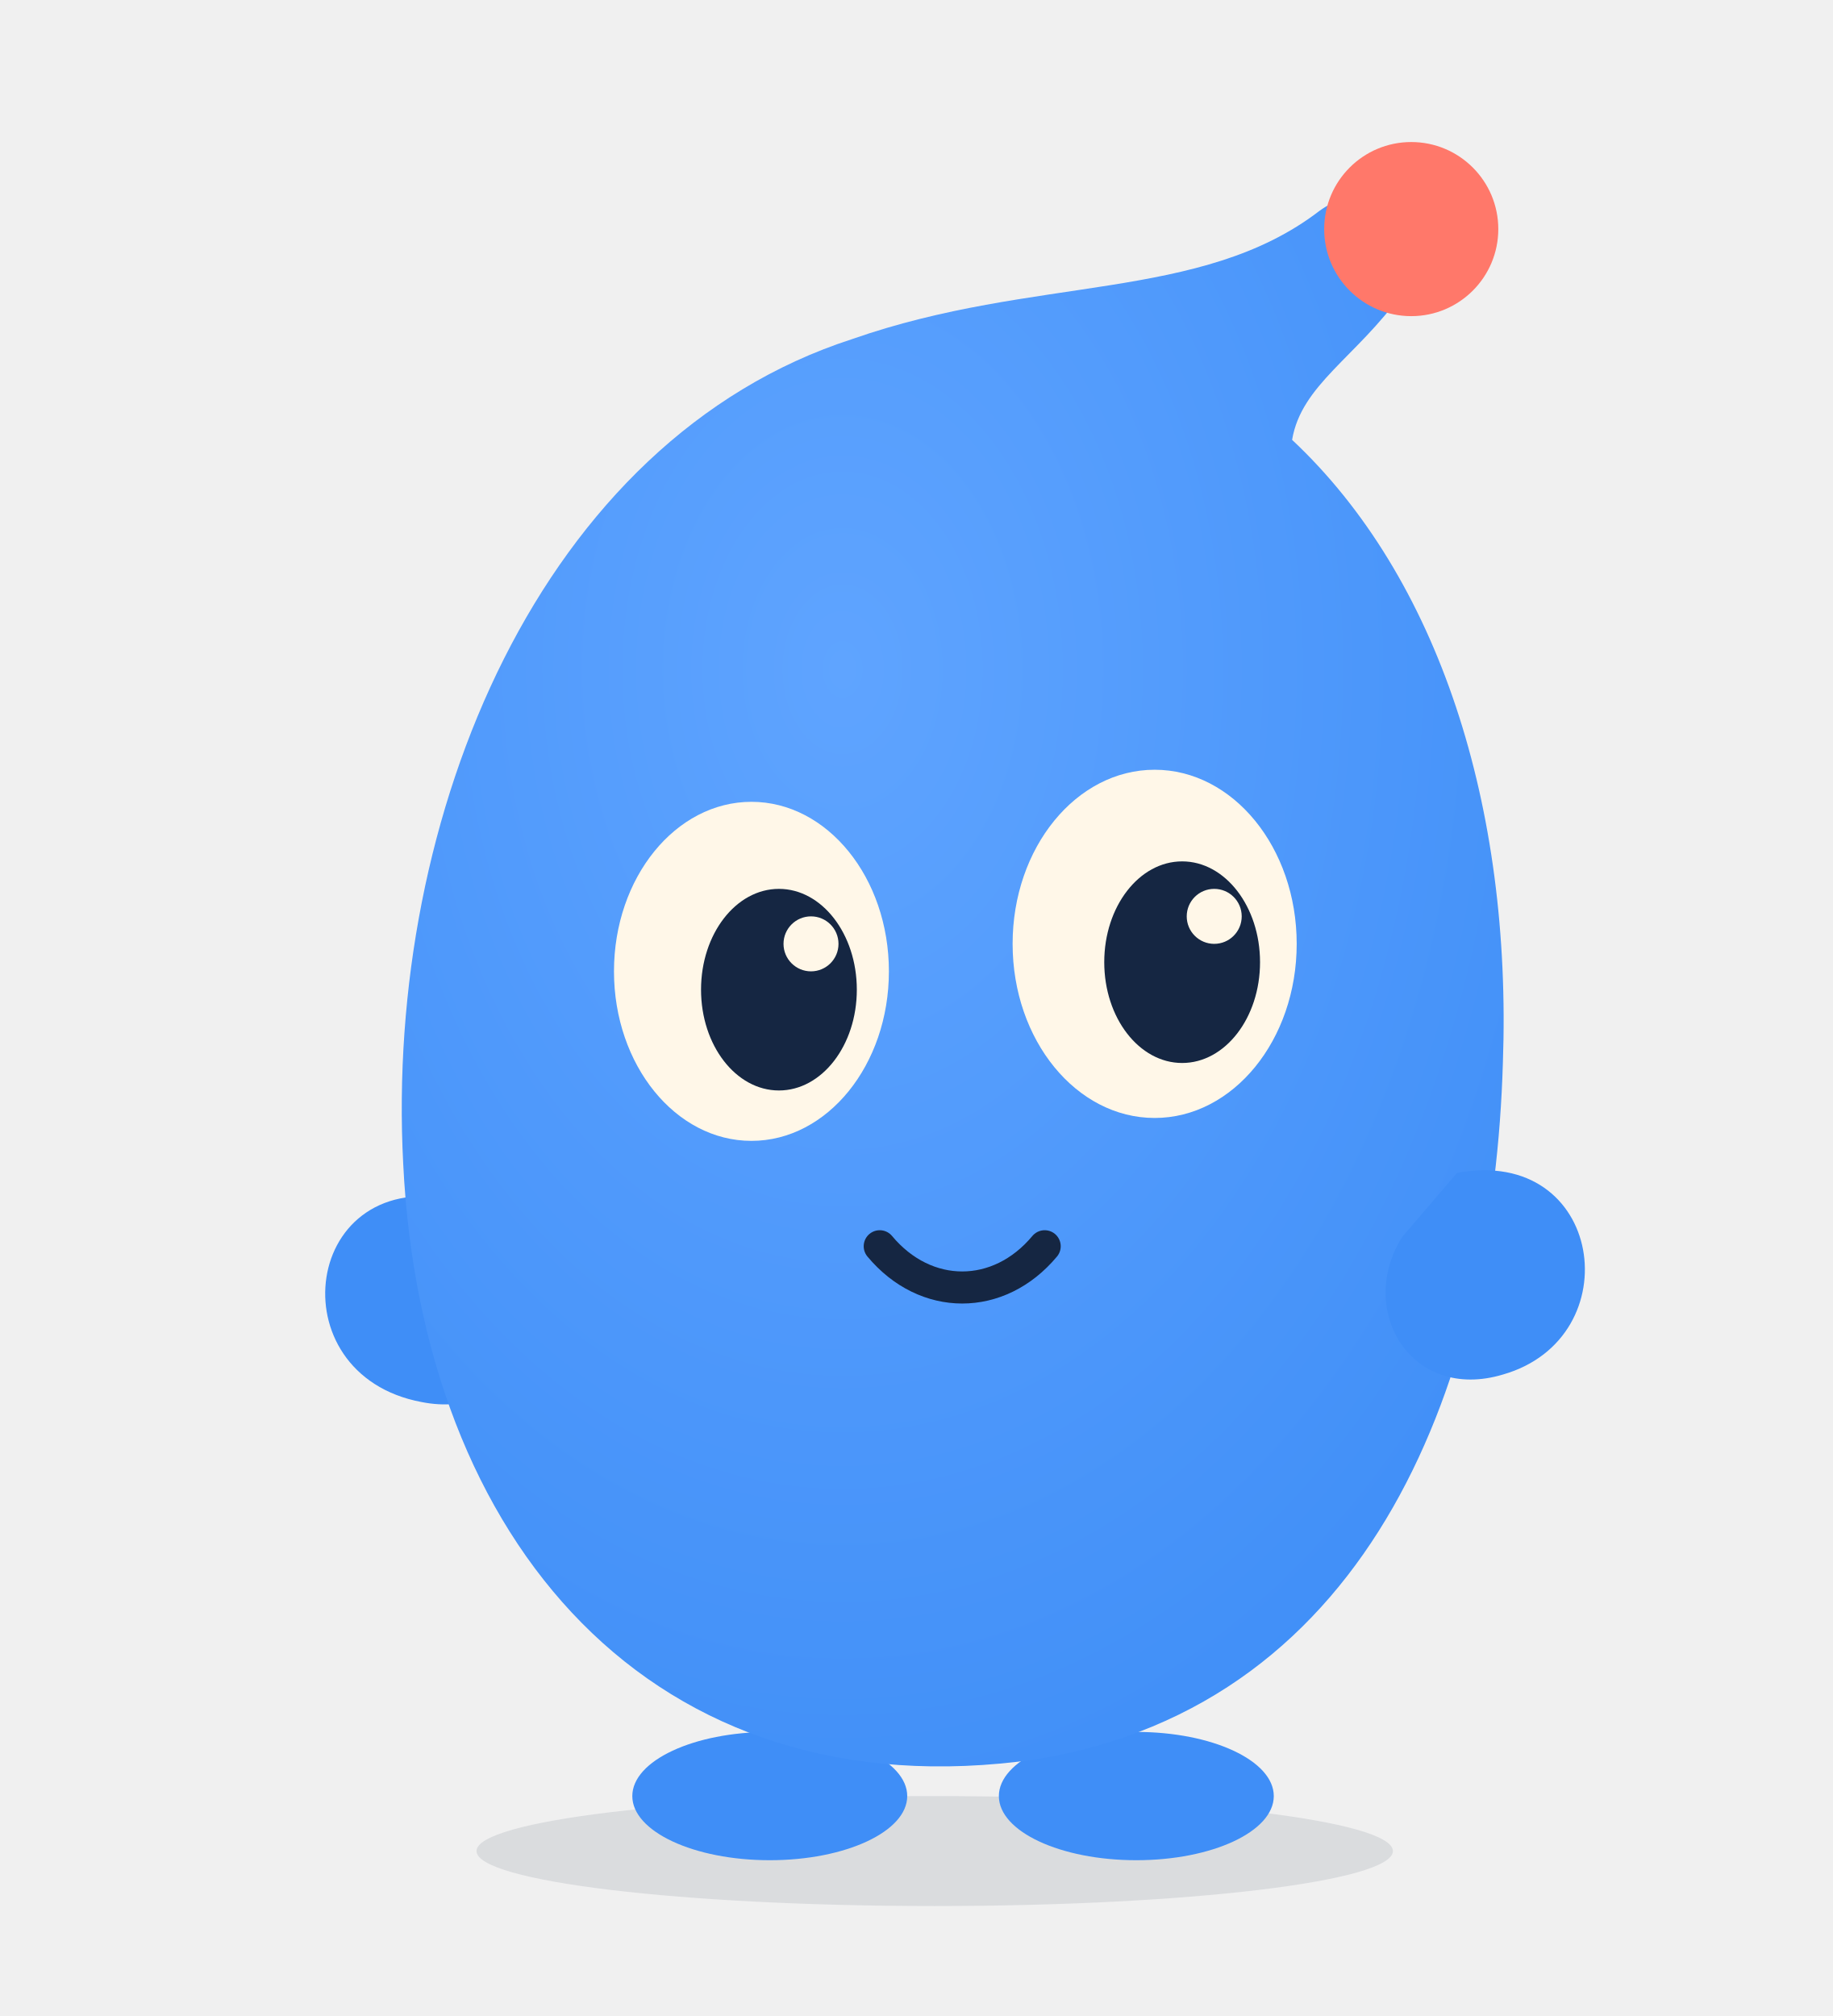
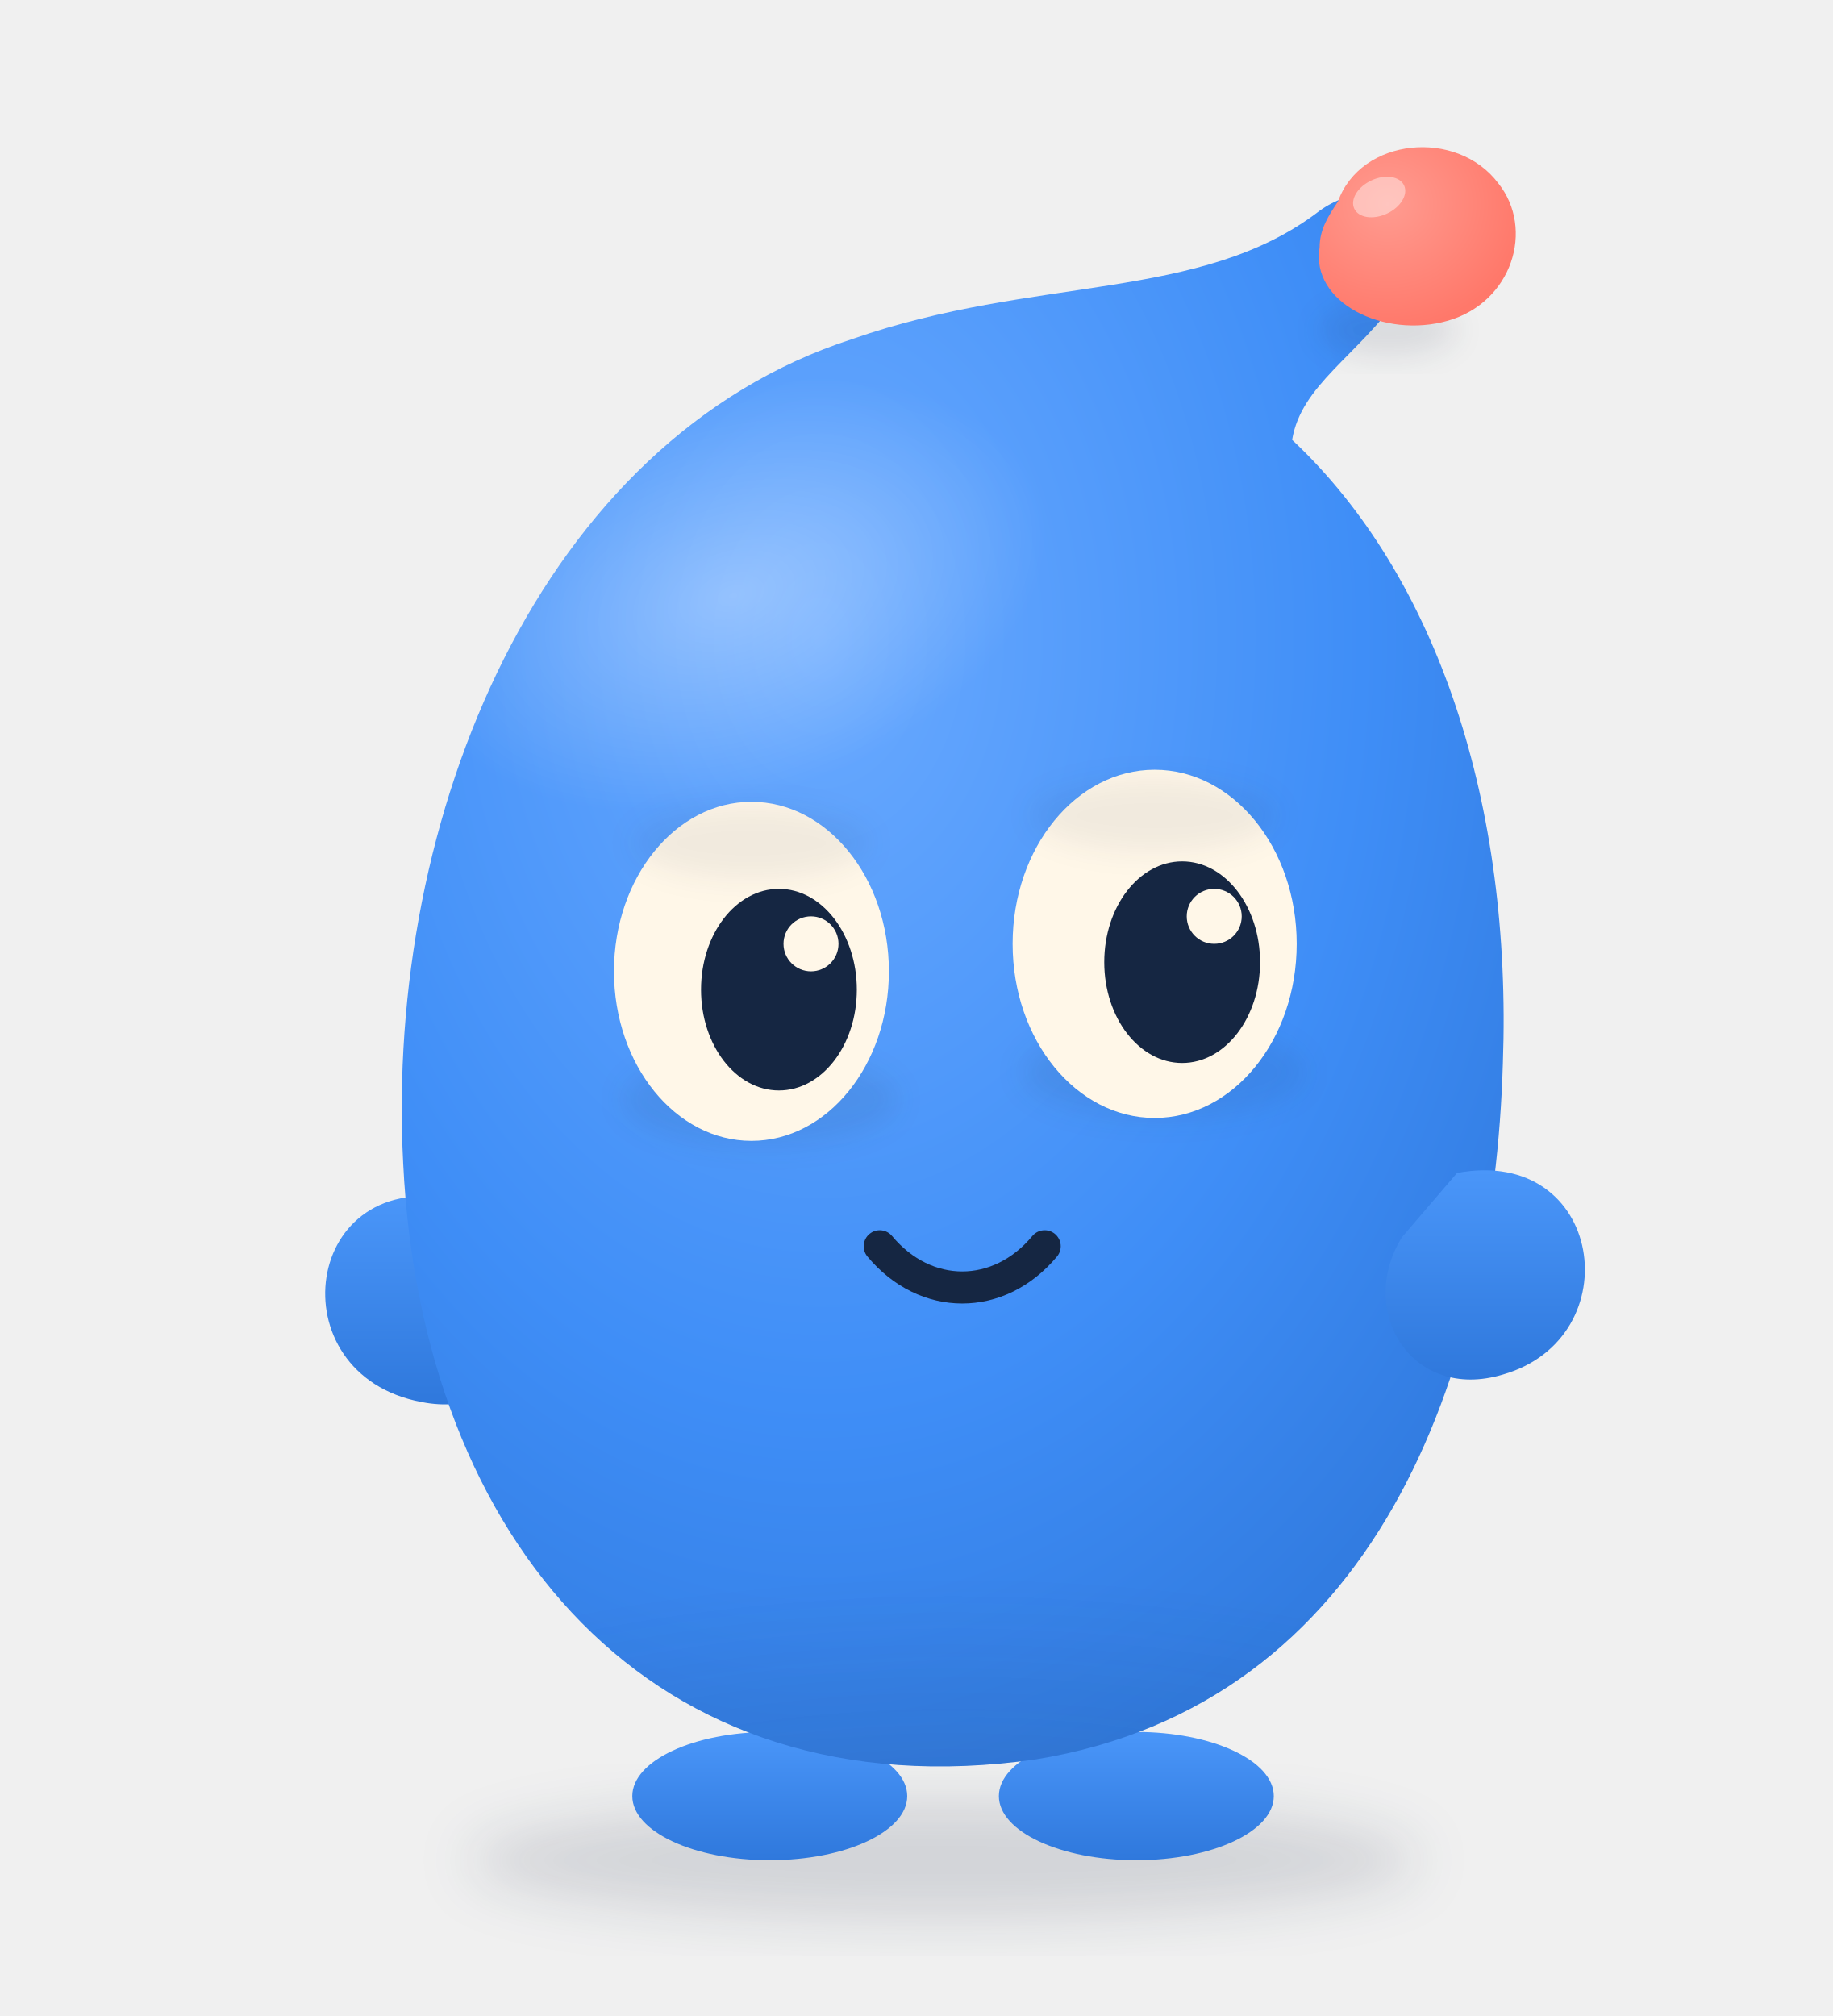
<svg xmlns="http://www.w3.org/2000/svg" viewBox="0 0 400 440" width="400" height="440">
  <defs>
-     <radialGradient id="body" cx="40%" cy="30%" r="80%">
-       <stop offset="0" stop-color="#5FA4FF" />
-       <stop offset="1" stop-color="#3F8EF7" />
+     <radialGradient id="body" cx="38%" cy="28%" r="82%">
+       <stop offset="0" stop-color="#6AAAFF" />
+       <stop offset="0.6" stop-color="#3F8EF7" />
+       <stop offset="1" stop-color="#2F78DC" />
    </radialGradient>
+     <linearGradient id="limb" x1="0" y1="0" x2="0" y2="1">
+       <stop offset="0" stop-color="#4A96F9" />
+       <stop offset="1" stop-color="#2F78DC" />
+     </linearGradient>
+     <radialGradient id="sheen" cx="50%" cy="50%" r="50%">
+       <stop offset="0" stop-color="#FFFFFF" stop-opacity="0.32" />
+       <stop offset="1" stop-color="#FFFFFF" stop-opacity="0" />
+     </radialGradient>
+     <radialGradient id="belly" cx="50%" cy="100%" r="70%">
+       <stop offset="0" stop-color="#152642" stop-opacity="0.22" />
+       <stop offset="1" stop-color="#152642" stop-opacity="0" />
+     </radialGradient>
+     <radialGradient id="tip" cx="35%" cy="32%" r="70%">
+       <stop offset="0" stop-color="#FF9B90" />
+       <stop offset="1" stop-color="#FF786A" />
+     </radialGradient>
+     <filter id="soft" x="-30%" y="-30%" width="160%" height="160%">
+       <feGaussianBlur stdDeviation="6" />
+     </filter>
+     <filter id="softer" x="-30%" y="-30%" width="160%" height="160%">
+       <feGaussianBlur stdDeviation="3" />
+     </filter>
+     <clipPath id="body-clip">
+       <path d="M186 74 C 226 60, 262 66, 288 46 C 302 36, 318 48, 306 64 C 296 78, 284 84, 282 96 C 314 126, 330 176, 328 232 C 326 300, 300 372, 226 384 C 142 396, 92 336, 88 254 C 84 178, 118 96, 186 74 Z" />
+     </clipPath>
  </defs>
  <g id="shadow">
-     <ellipse cx="204" cy="404" rx="100" ry="12" fill="#152642" opacity="0.10" />
+     <ellipse cx="206" cy="406" rx="104" ry="13" fill="#152642" opacity="0.14" filter="url(#soft)" />
  </g>
  <g id="feet">
-     <ellipse cx="168" cy="392" rx="30" ry="14" fill="#3F8EF7" />
-     <ellipse cx="248" cy="392" rx="30" ry="14" fill="#3F8EF7" />
+     <ellipse cx="168" cy="392" rx="30" ry="14" fill="url(#limb)" />
+     <ellipse cx="248" cy="392" rx="30" ry="14" fill="url(#limb)" />
  </g>
  <g id="arm-left">
-     <path d="M100 262 C 66 254, 60 300, 92 306 C 112 310, 124 290, 114 274 Z" fill="#3F8EF7" />
+     <path d="M100 262 C 66 254, 60 300, 92 306 C 112 310, 124 290, 114 274 Z" fill="url(#limb)" />
  </g>
  <g id="body-main">
-     <path d="M186 74              C 226 60, 262 66, 288 46              C 302 36, 318 48, 306 64              C 296 78, 284 84, 282 96              C 314 126, 330 176, 328 232              C 326 300, 300 372, 226 384              C 142 396, 92 336, 88 254              C 84 178, 118 96, 186 74 Z" fill="url(#body)" />
+     <path d="M186 74 C 226 60, 262 66, 288 46 C 302 36, 318 48, 306 64 C 296 78, 284 84, 282 96 C 314 126, 330 176, 328 232 C 326 300, 300 372, 226 384 C 142 396, 92 336, 88 254 C 84 178, 118 96, 186 74 Z" fill="url(#body)" />
+     <g clip-path="url(#body-clip)">
+       <ellipse cx="208" cy="372" rx="150" ry="70" fill="url(#belly)" />
+       <ellipse cx="160" cy="130" rx="70" ry="44" fill="url(#sheen)" transform="rotate(-18 160 130)" />
+       <ellipse cx="166" cy="240" rx="30" ry="10" fill="#152642" opacity="0.08" filter="url(#softer)" />
+       <ellipse cx="254" cy="234" rx="31" ry="10" fill="#152642" opacity="0.08" filter="url(#softer)" />
+     </g>
  </g>
  <g id="bump-tip">
-     <circle cx="308" cy="50" r="19" fill="#FF786A" />
+     <ellipse cx="303" cy="72" rx="15" ry="6" fill="#152642" opacity="0.10" filter="url(#softer)" />
+     <path d="M292 44 C 297 30, 318 28, 327 40 C 335 50, 330 66, 316 70 C 302 74, 286 66, 288 54 C 288 50, 290 47, 292 44 Z" fill="url(#tip)" />
+     <ellipse cx="301" cy="43" rx="6" ry="4" fill="#FFFFFF" opacity="0.42" transform="rotate(-25 301 43)" />
  </g>
  <g id="arm-right">
-     <path d="M318 256 C 350 250, 356 292, 328 300 C 308 306, 296 286, 306 270 Z" fill="#3F8EF7" />
+     <path d="M318 256 C 350 250, 356 292, 328 300 C 308 306, 296 286, 306 270 Z" fill="url(#limb)" />
  </g>
  <g id="face">
    <g id="eye-left">
      <ellipse cx="164" cy="212" rx="30" ry="37" fill="#FFF7E8" />
+       <ellipse cx="164" cy="184" rx="26" ry="8" fill="#152642" opacity="0.06" filter="url(#softer)" />
      <ellipse cx="170" cy="216" rx="17" ry="22" fill="#152642" />
      <circle cx="177" cy="206" r="6" fill="#FFF7E8" />
    </g>
    <g id="eye-right">
      <ellipse cx="252" cy="206" rx="31" ry="38" fill="#FFF7E8" />
+       <ellipse cx="252" cy="178" rx="27" ry="8" fill="#152642" opacity="0.06" filter="url(#softer)" />
      <ellipse cx="258" cy="210" rx="17" ry="22" fill="#152642" />
      <circle cx="265" cy="200" r="6" fill="#FFF7E8" />
    </g>
    <g id="mouth">
      <path d="M192 272 C 202 284, 218 284, 228 272" fill="none" stroke="#152642" stroke-width="7" stroke-linecap="round" />
    </g>
  </g>
</svg>
